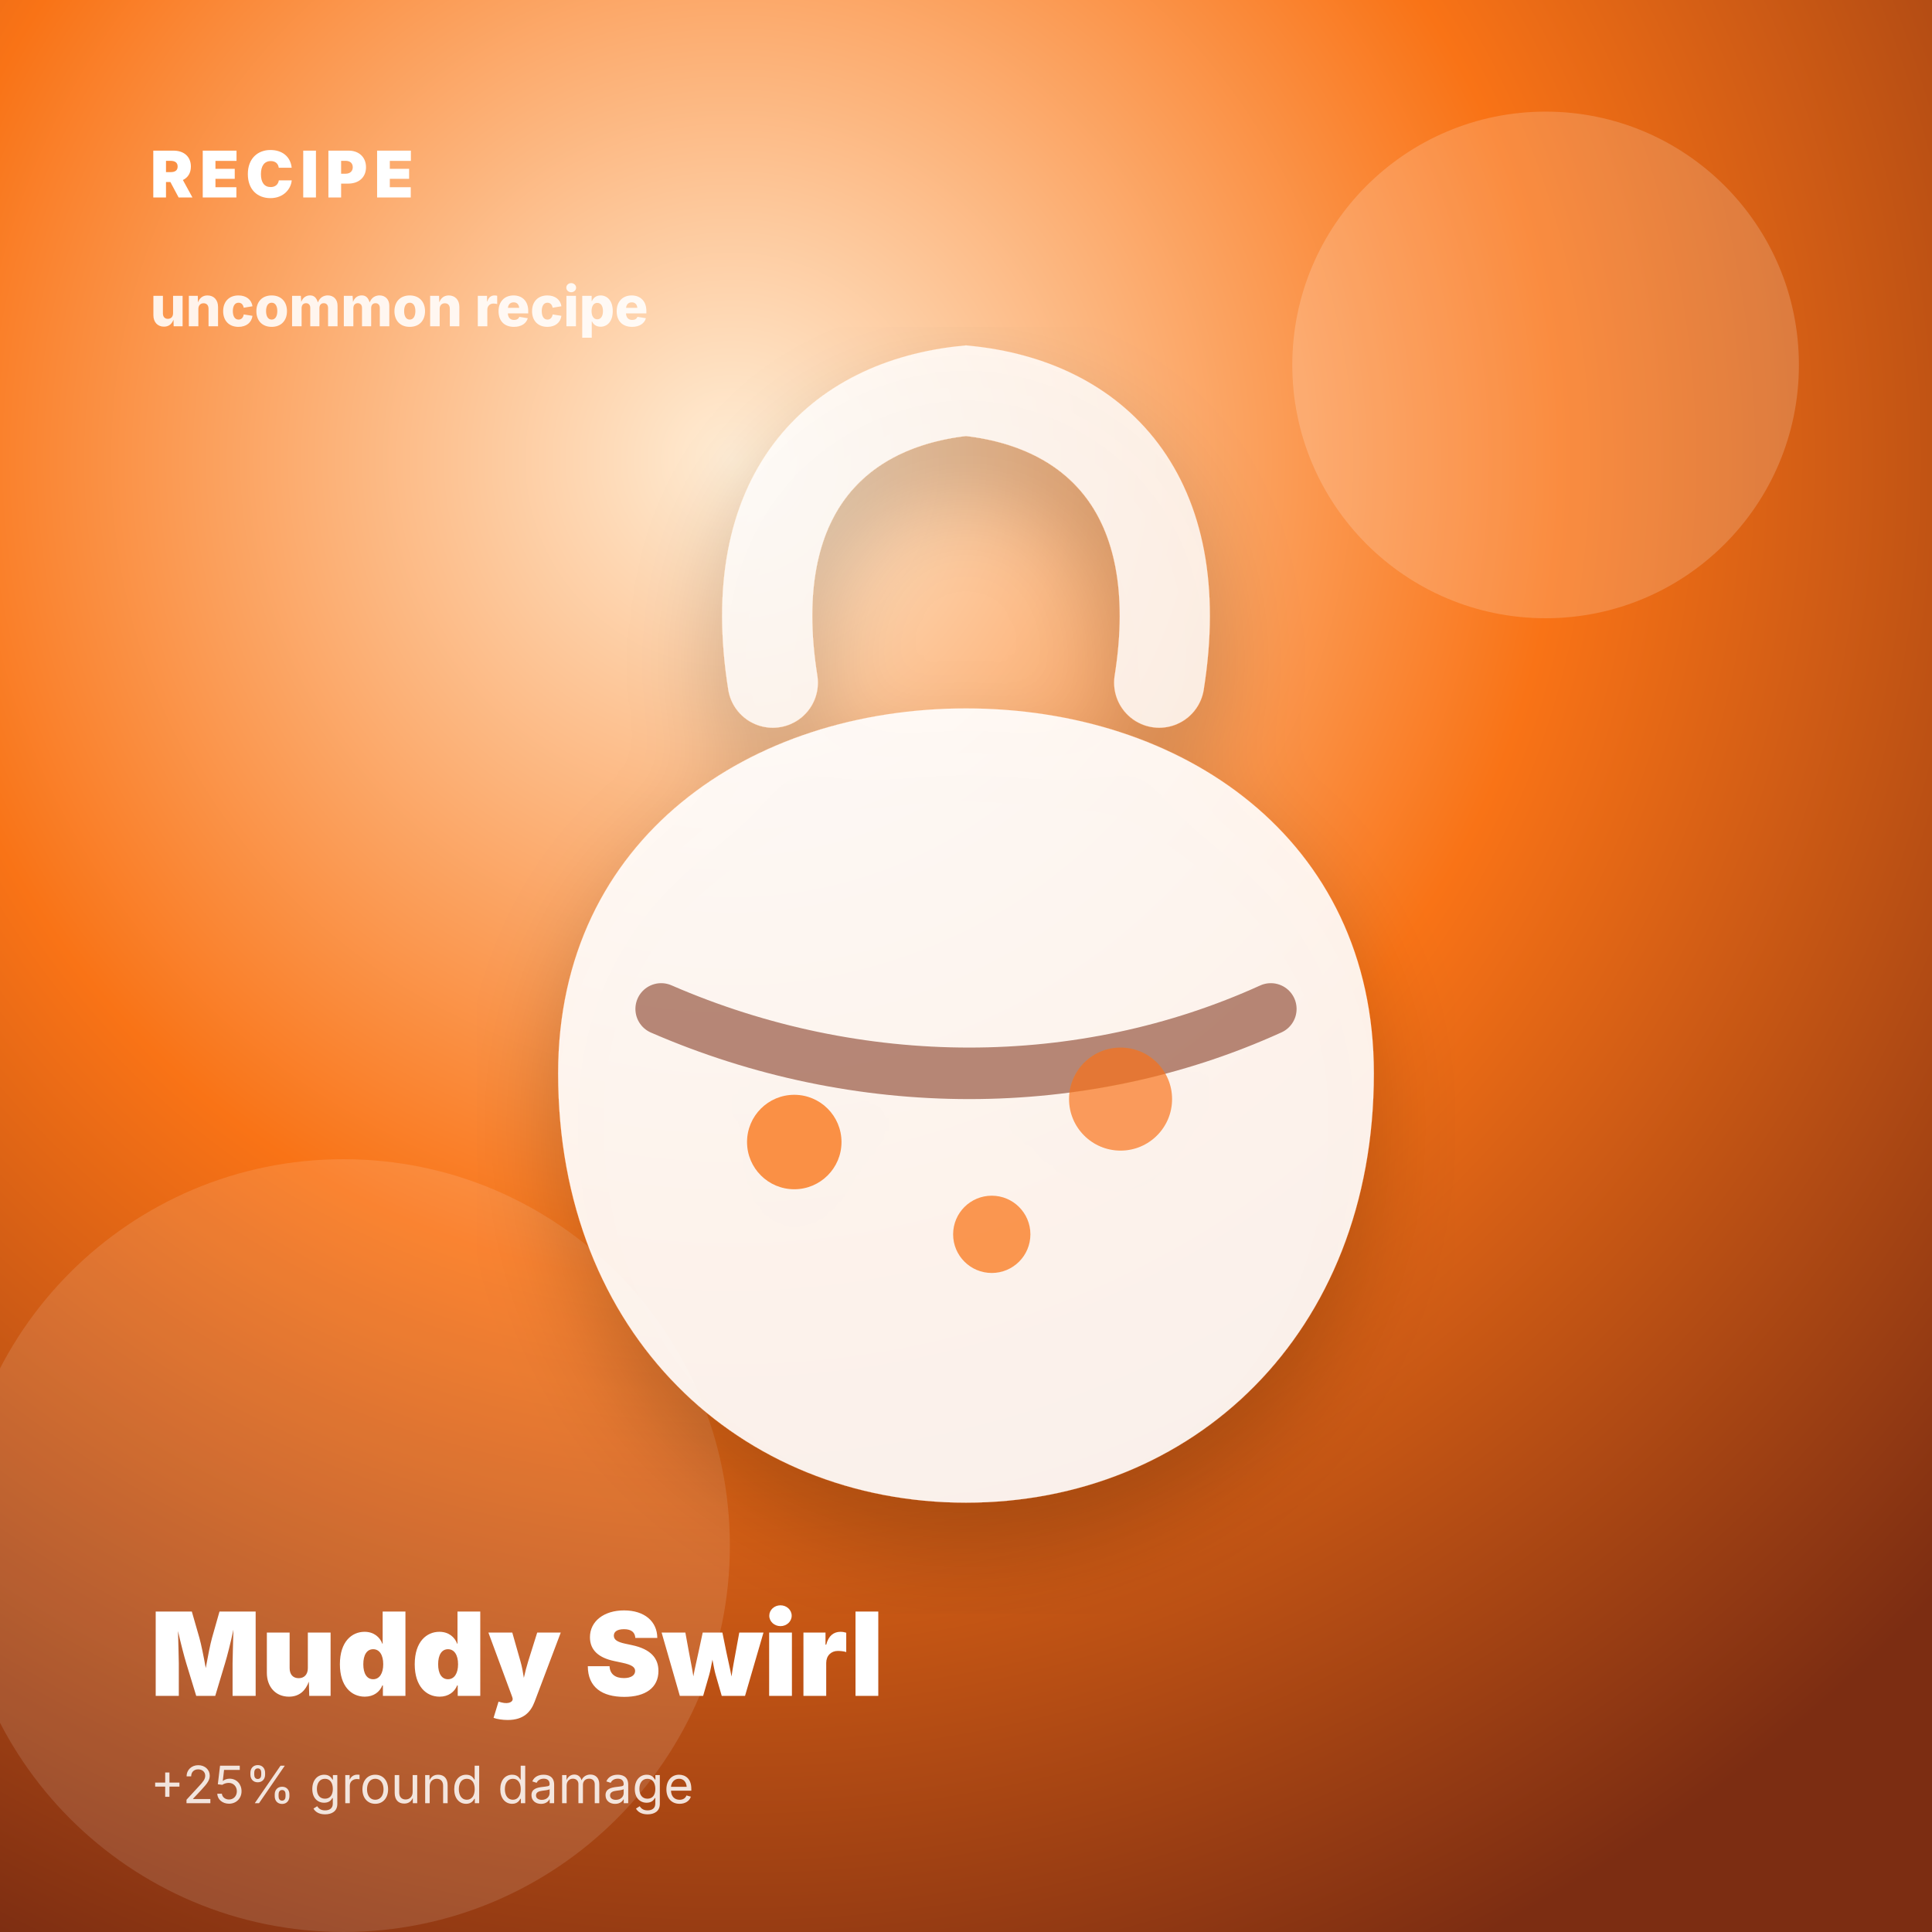
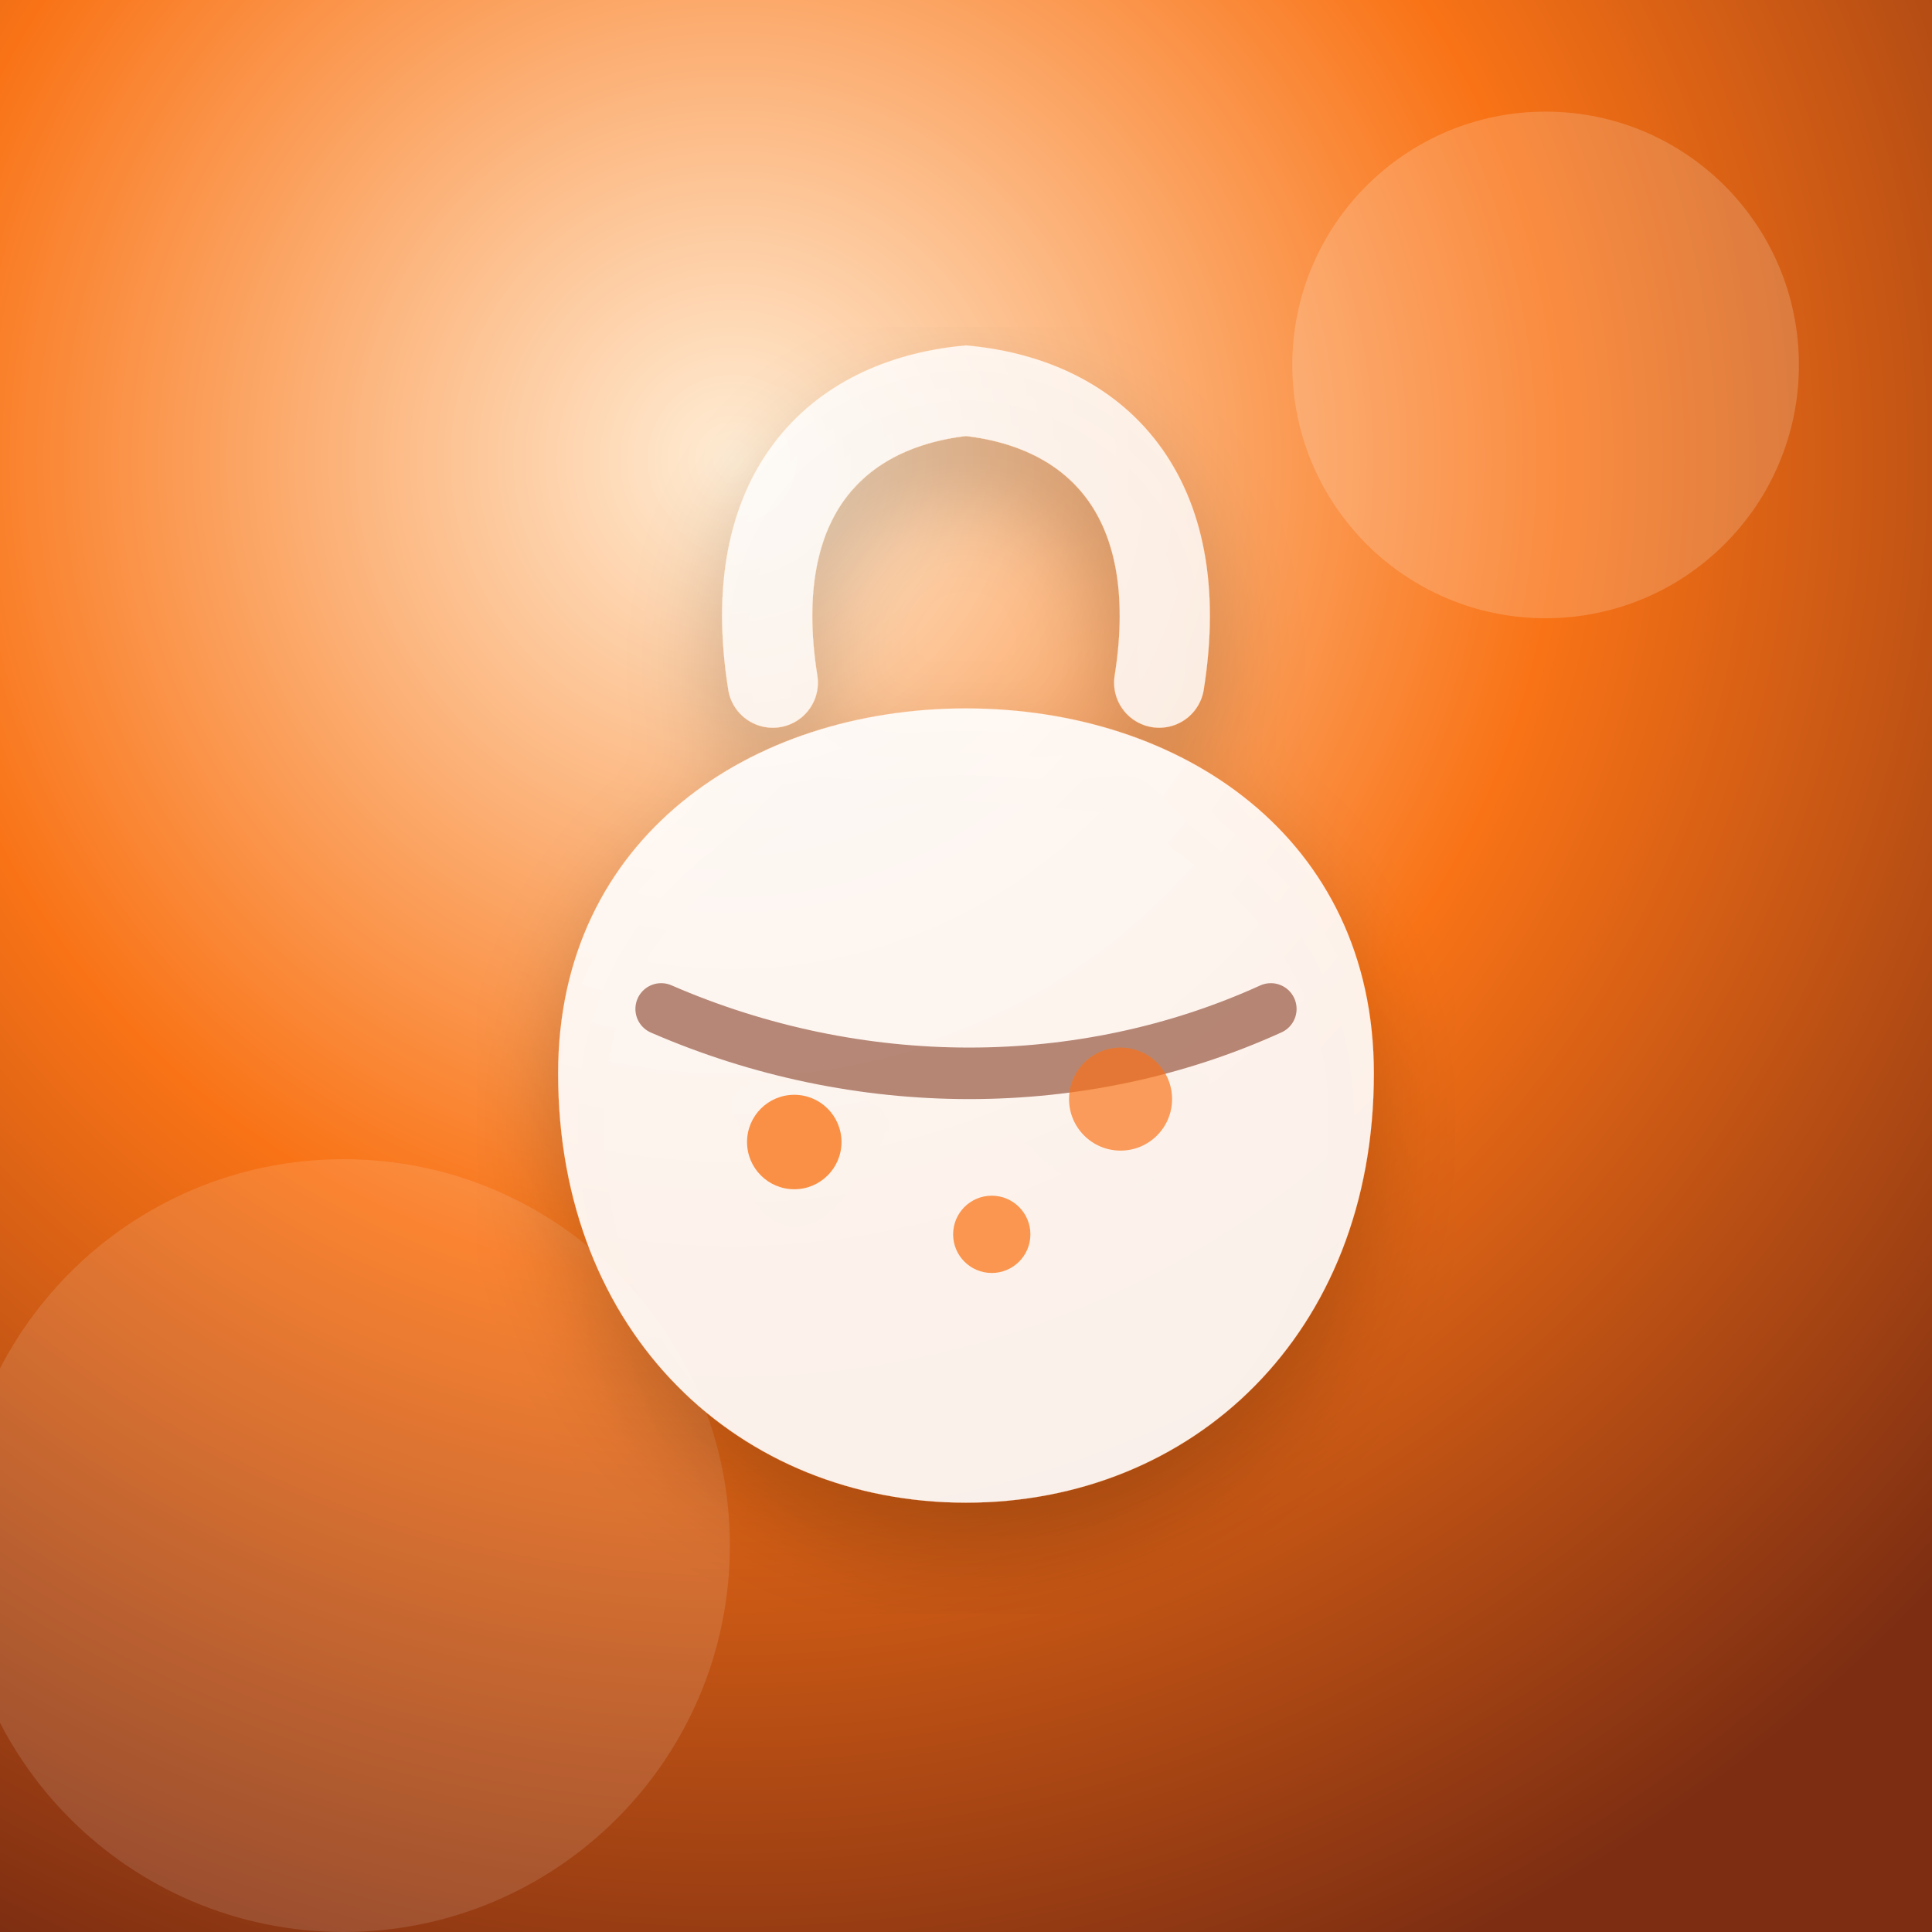
<svg xmlns="http://www.w3.org/2000/svg" width="900" height="900" viewBox="0 0 900 900" role="img" aria-label="Muddy Swirl">
  <defs>
    <radialGradient id="bg" cx=".38" cy=".24" r=".85">
      <stop offset="0" stop-color="#ffedd5" />
      <stop offset=".5" stop-color="#f97316" />
      <stop offset="1" stop-color="#7c2d12" />
    </radialGradient>
    <filter id="shadow">
      <feDropShadow dx="0" dy="22" stdDeviation="22" flood-color="#000" flood-opacity=".24" />
    </filter>
  </defs>
  <rect width="900" height="900" fill="url(#bg)" />
  <circle cx="720" cy="170" r="118" fill="#fff" opacity=".18" />
  <circle cx="160" cy="720" r="180" fill="#fff" opacity=".12" />
  <g filter="url(#shadow)">
    <path d="M260 500 C260 390 350 330 450 330 C550 330 640 390 640 500 C640 622 555 700 450 700 C345 700 260 622 260 500Z" fill="#fff" opacity=".9" />
    <path d="M308 470 C400 510 504 510 592 470" fill="none" stroke="#7c2d12" stroke-width="24" stroke-linecap="round" opacity=".55" />
    <path d="M360 318 C346 230 390 188 450 182 C510 188 554 230 540 318" fill="none" stroke="#fff" stroke-width="42" stroke-linecap="round" opacity=".82" />
    <circle cx="370" cy="532" r="22" fill="#f97316" opacity=".78" />
    <circle cx="462" cy="575" r="18" fill="#f97316" opacity=".72" />
    <circle cx="522" cy="512" r="24" fill="#f97316" opacity=".68" />
  </g>
-   <text x="70" y="92" fill="#fff" font-family="Inter,Segoe UI,Arial,sans-serif" font-size="30" font-weight="900" letter-spacing="3">RECIPE</text>
-   <text x="70" y="152" fill="#fff" opacity=".88" font-family="Inter,Segoe UI,Arial,sans-serif" font-size="26" font-weight="800">uncommon recipe</text>
-   <text x="70" y="790" fill="#fff" font-family="Inter,Segoe UI,Arial,sans-serif" font-size="54" font-weight="900">Muddy Swirl</text>
-   <text x="70" y="840" fill="#fff" opacity=".84" font-family="Inter,Segoe UI,Arial,sans-serif" font-size="24">+25% ground damage</text>
</svg>
